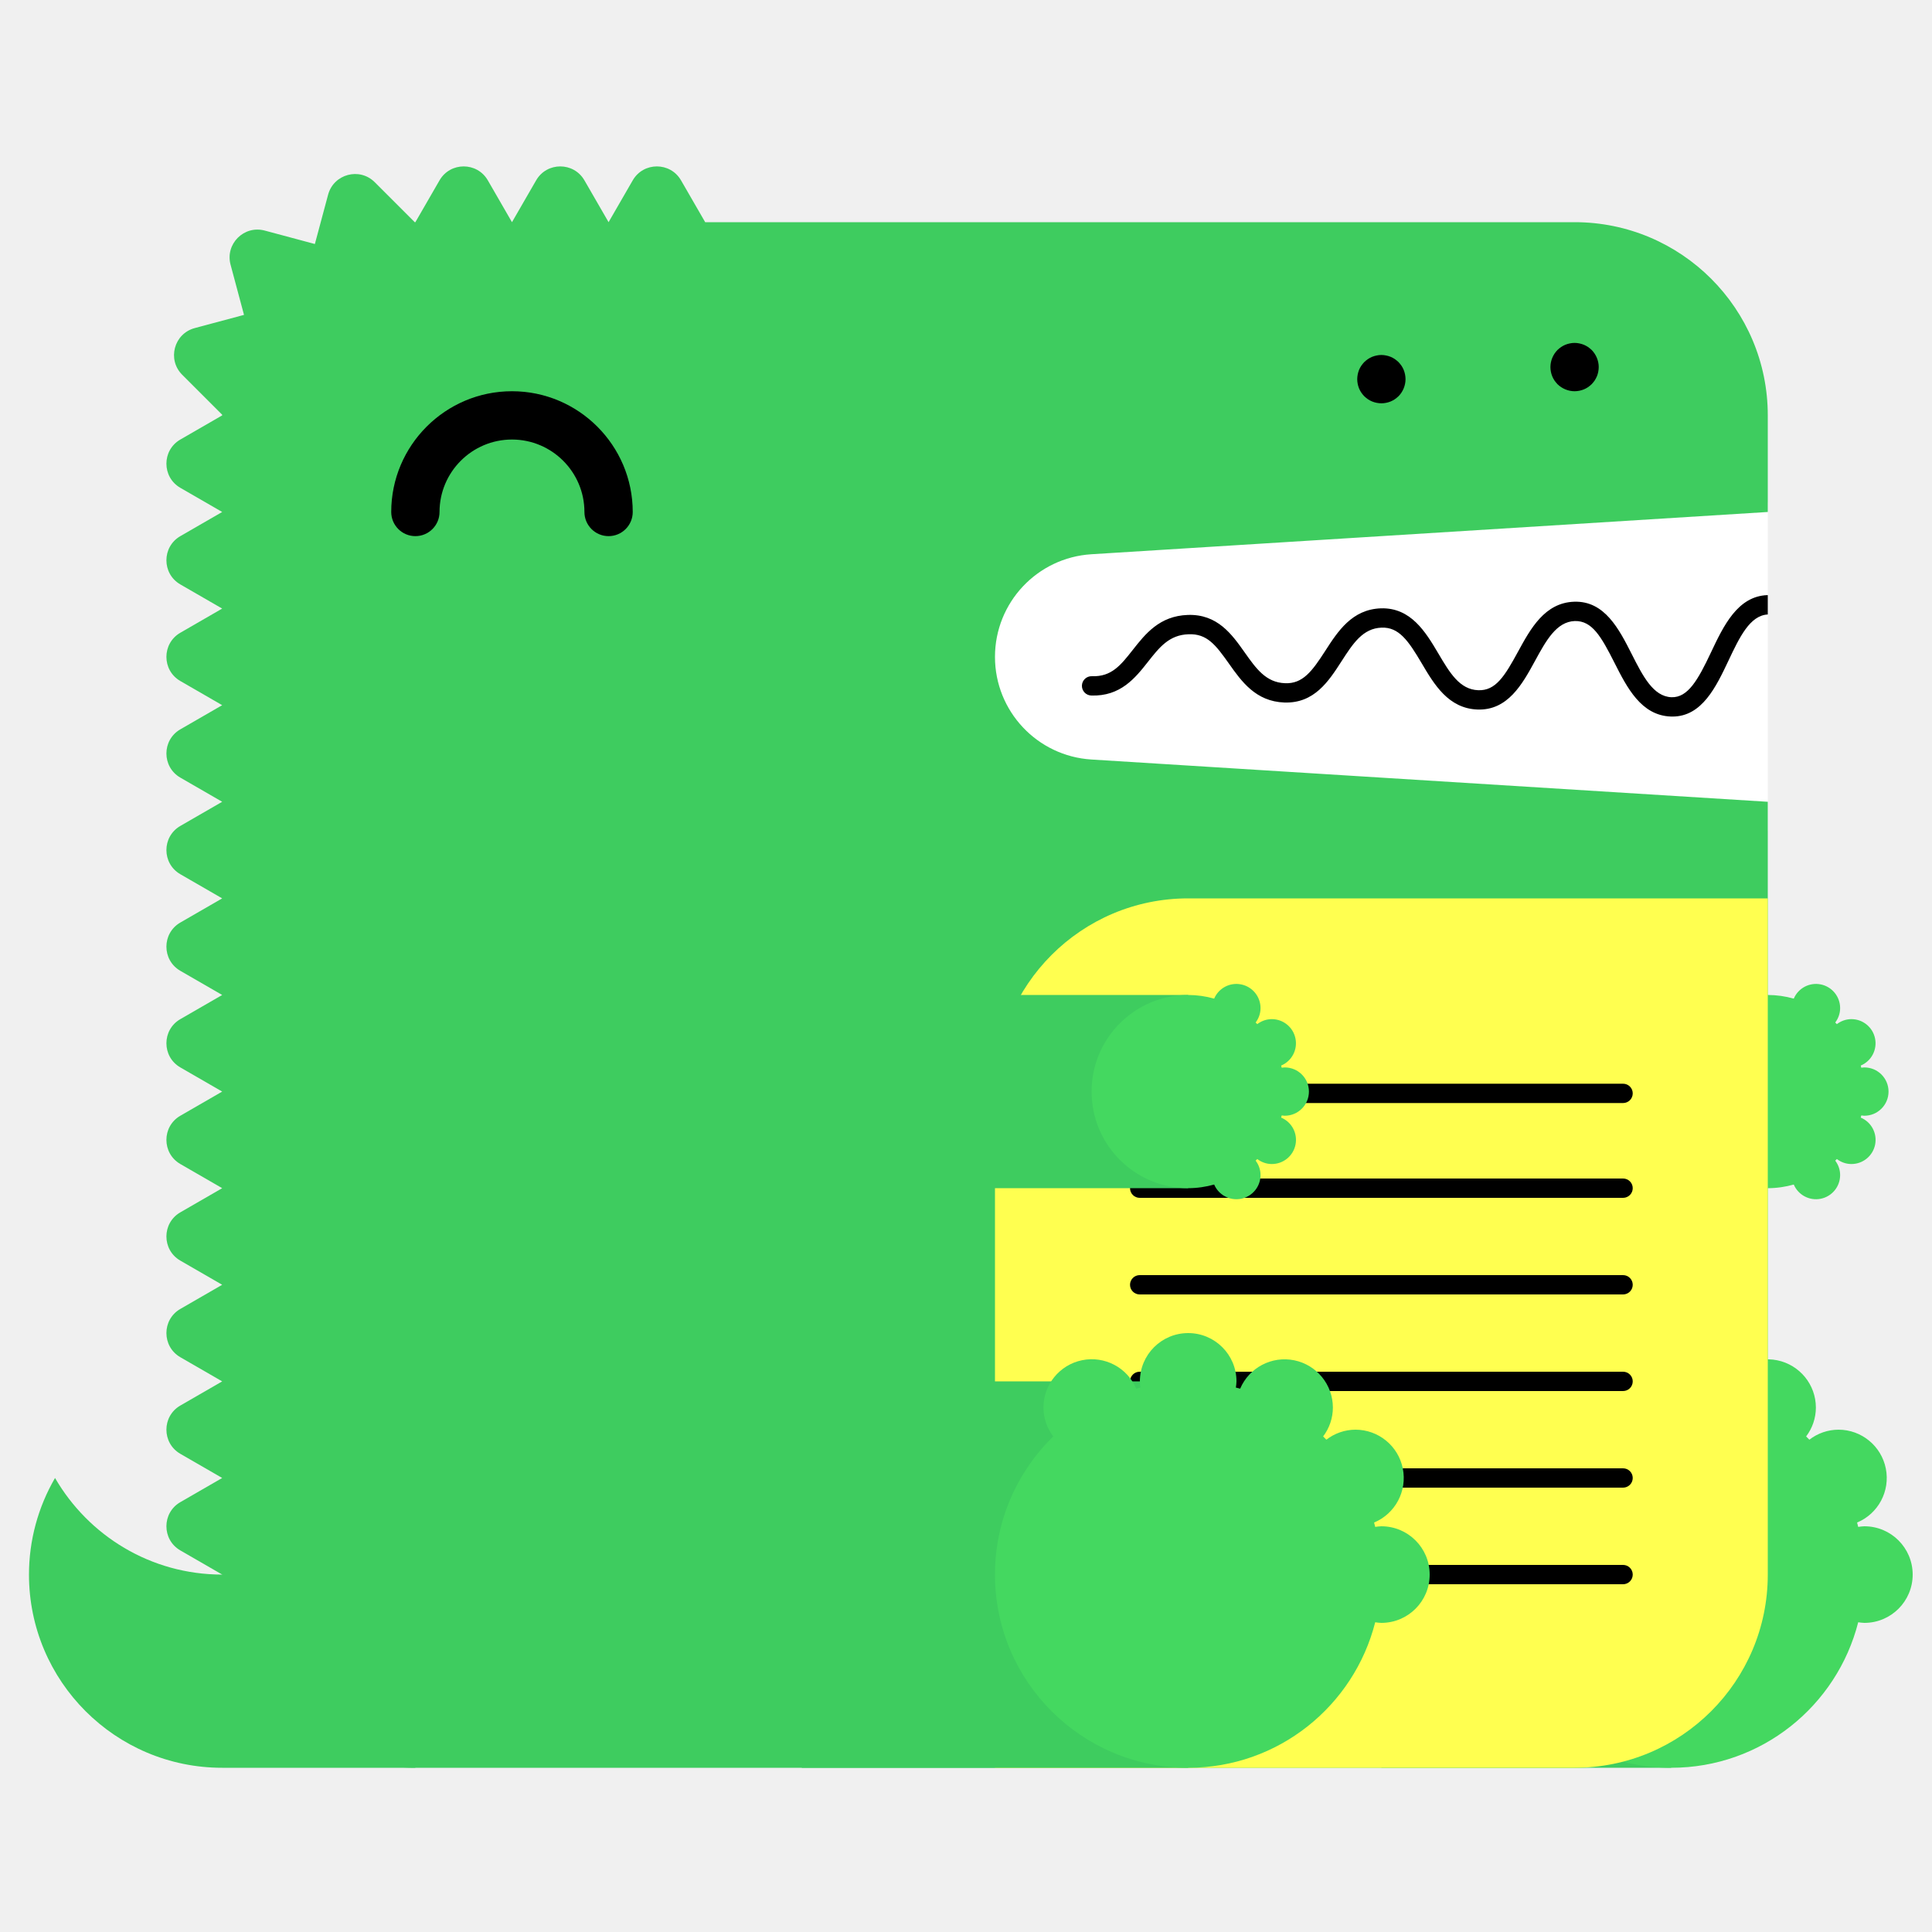
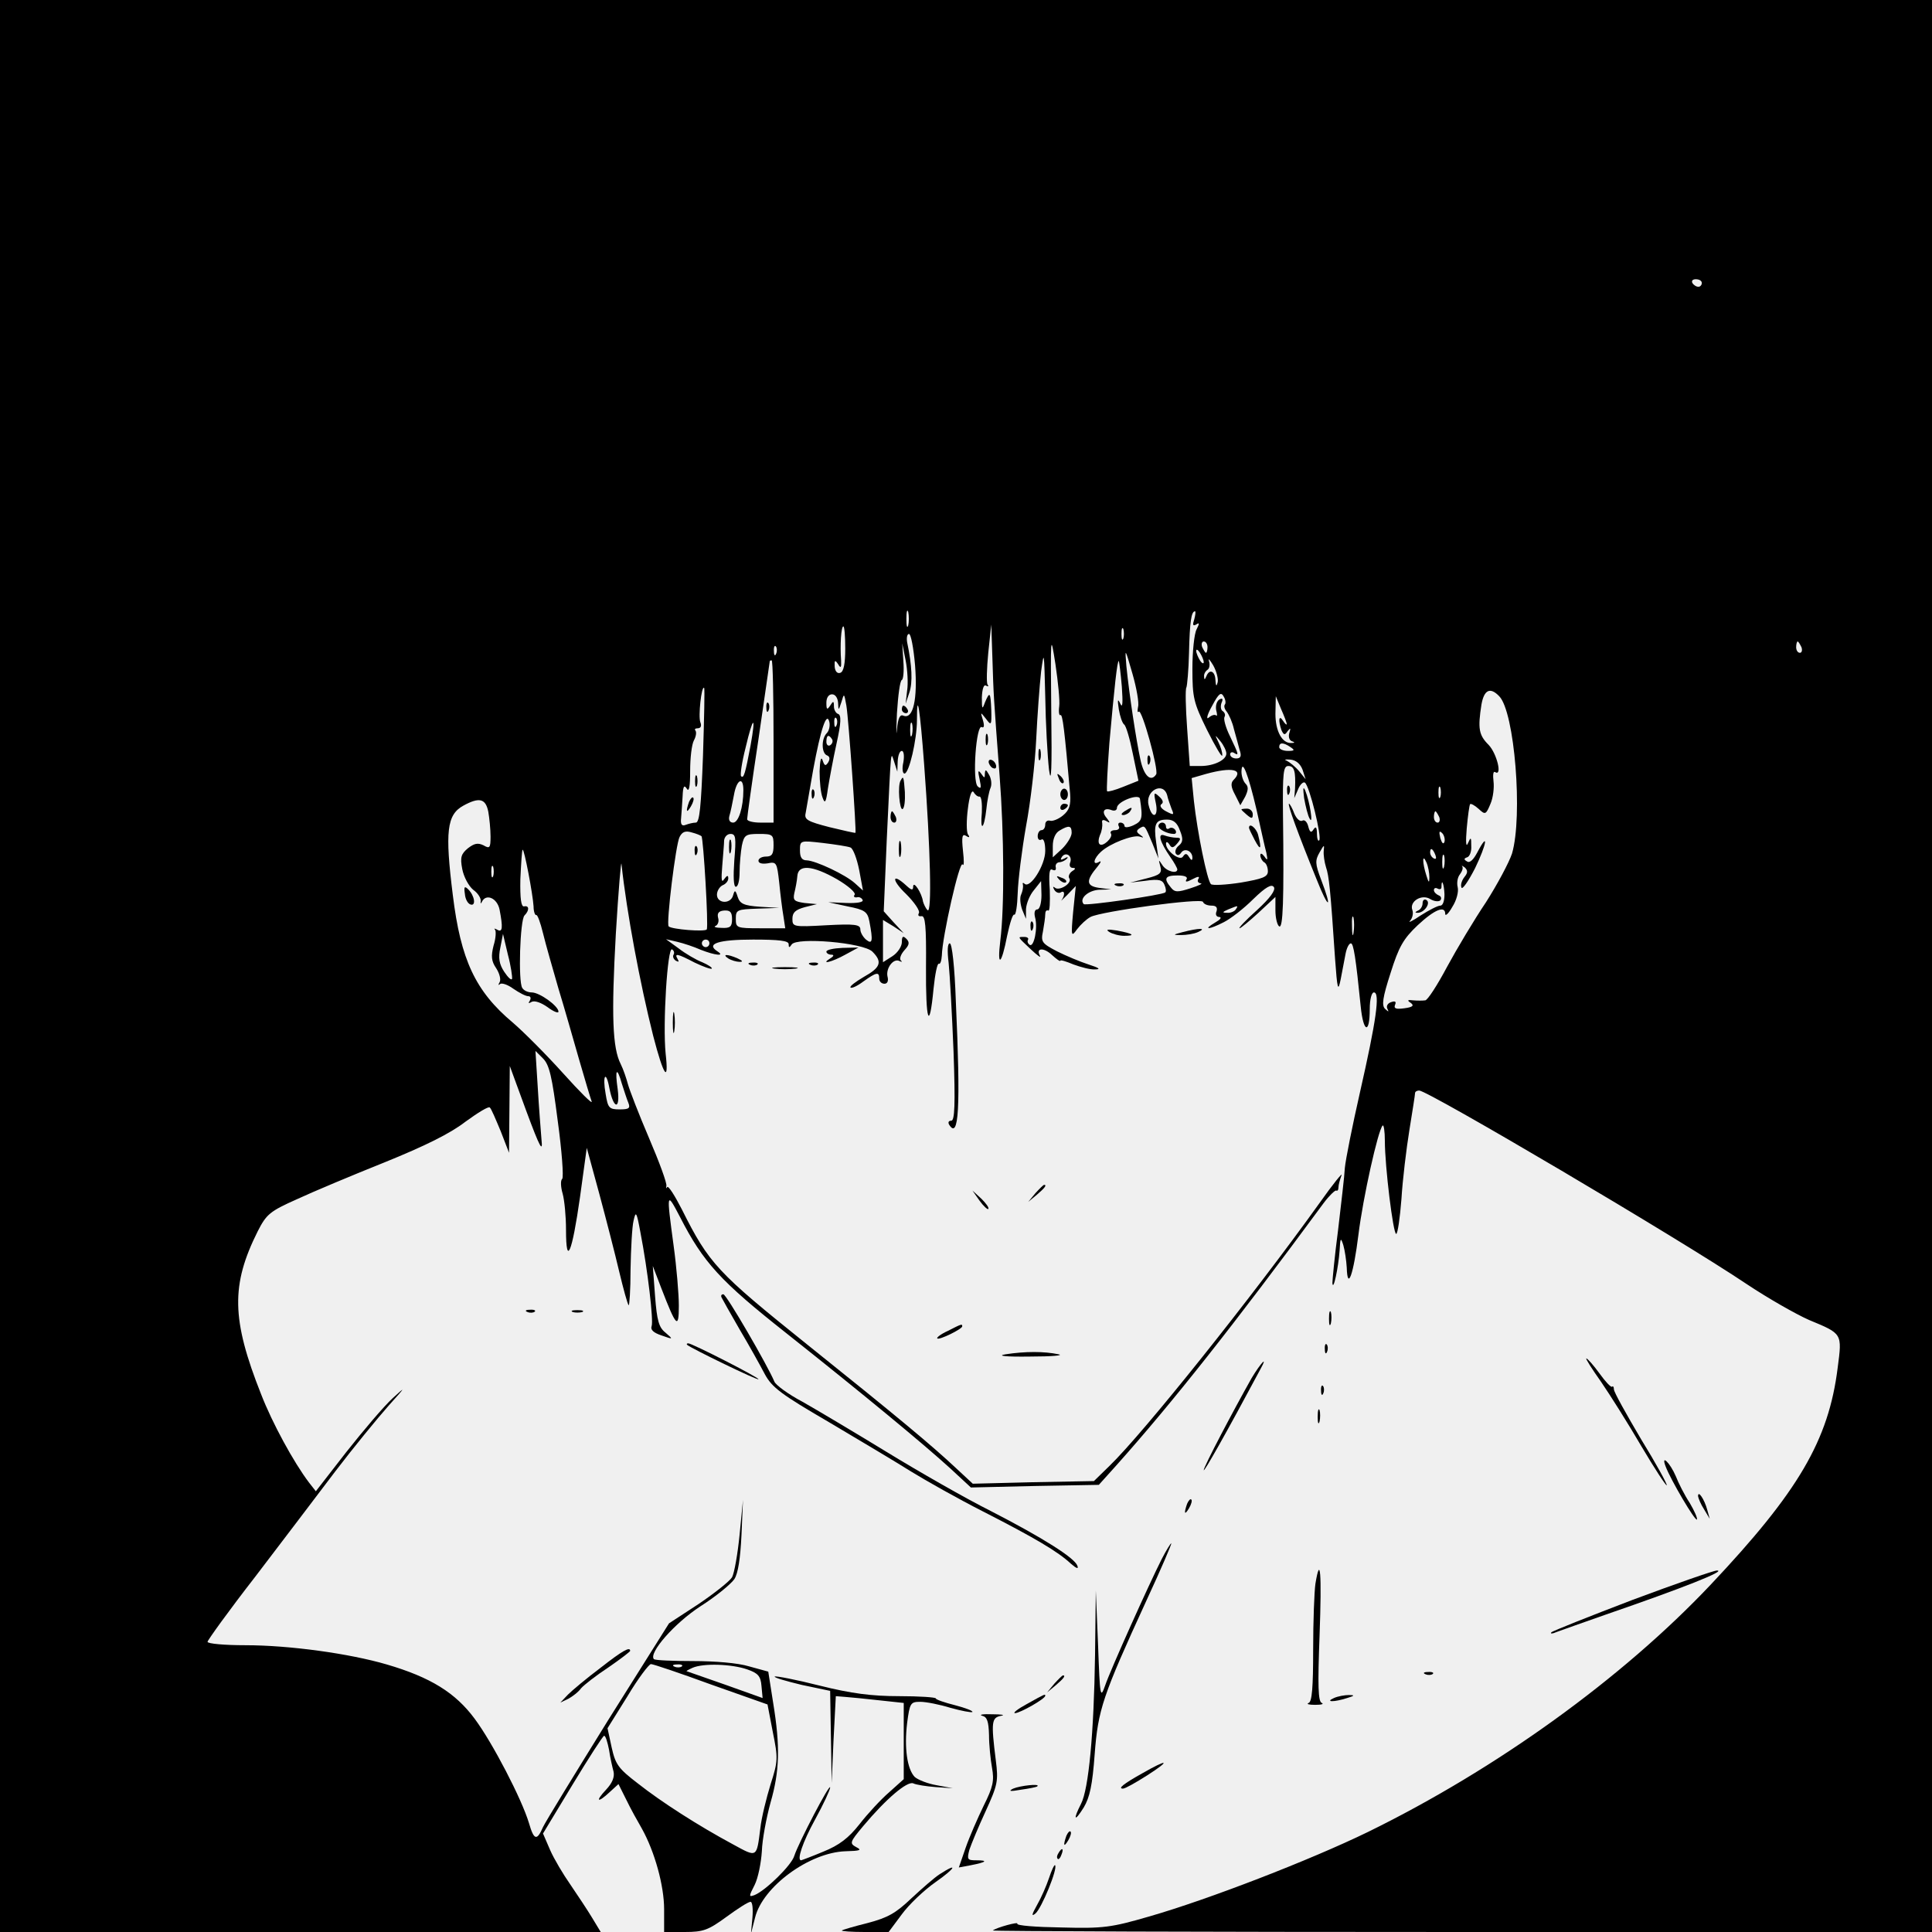
- <svg xmlns="http://www.w3.org/2000/svg" width="200" height="200" viewBox="0 0 200 200">
-   <g fill="none" fill-rule="evenodd">
-     <path fill="#FFF" d="M99 52h84v34H99z" />
-     <path d="M23 163c-7.398 0-13.843-4.027-17.303-10A19.886 19.886 0 0 0 3 163c0 11.046 8.954 20 20 20h20v-20H23z" fill="#3ECC5F" />
-     <path d="M112.98 57.376L183 53V43c0-11.046-8.954-20-20-20H73l-2.5-4.33c-1.112-1.925-3.889-1.925-5 0L63 23l-2.5-4.33c-1.111-1.925-3.889-1.925-5 0L53 23l-2.5-4.33c-1.111-1.925-3.889-1.925-5 0L43 23c-.022 0-.042.003-.065.003l-4.142-4.141c-1.57-1.571-4.252-.853-4.828 1.294l-1.369 5.104-5.192-1.392c-2.148-.575-4.111 1.389-3.535 3.536l1.39 5.193-5.102 1.367c-2.148.576-2.867 3.259-1.296 4.83l4.142 4.142c0 .021-.003.042-.003.064l-4.33 2.5c-1.925 1.111-1.925 3.889 0 5L23 53l-4.33 2.5c-1.925 1.111-1.925 3.889 0 5L23 63l-4.33 2.5c-1.925 1.111-1.925 3.889 0 5L23 73l-4.33 2.5c-1.925 1.111-1.925 3.889 0 5L23 83l-4.33 2.5c-1.925 1.111-1.925 3.889 0 5L23 93l-4.33 2.5c-1.925 1.111-1.925 3.889 0 5L23 103l-4.33 2.5c-1.925 1.111-1.925 3.889 0 5L23 113l-4.33 2.5c-1.925 1.111-1.925 3.889 0 5L23 123l-4.33 2.5c-1.925 1.111-1.925 3.889 0 5L23 133l-4.33 2.5c-1.925 1.111-1.925 3.889 0 5L23 143l-4.33 2.5c-1.925 1.111-1.925 3.889 0 5L23 153l-4.33 2.5c-1.925 1.111-1.925 3.889 0 5L23 163c0 11.046 8.954 20 20 20h120c11.046 0 20-8.954 20-20V83l-70.02-4.376A10.645 10.645 0 0 1 103 68c0-5.621 4.37-10.273 9.98-10.624" fill="#3ECC5F" />
-     <path fill="#3ECC5F" d="M143 183h30v-40h-30z" />
-     <path d="M193 158c-.219 0-.428.037-.639.064-.038-.15-.074-.301-.116-.451A5 5 0 0 0 190.32 148a4.96 4.96 0 0 0-3.016 1.036 26.531 26.531 0 0 0-.335-.336 4.955 4.955 0 0 0 1.011-2.987 5 5 0 0 0-9.599-1.959c-.148-.042-.297-.077-.445-.115.027-.211.064-.42.064-.639a5 5 0 0 0-5-5 5 5 0 0 0-5 5c0 .219.037.428.064.639-.148.038-.297.073-.445.115a4.998 4.998 0 0 0-9.599 1.959c0 1.125.384 2.151 1.011 2.987-3.717 3.632-6.031 8.693-6.031 14.3 0 11.046 8.954 20 20 20 9.339 0 17.16-6.41 19.361-15.064.211.027.42.064.639.064a5 5 0 0 0 5-5 5 5 0 0 0-5-5" fill="#44D860" />
-     <path fill="#3ECC5F" d="M153 123h30v-20h-30z" />
-     <path d="M193 115.5a2.5 2.5 0 1 0 0-5c-.109 0-.214.019-.319.032-.02-.075-.037-.15-.058-.225a2.501 2.501 0 0 0-.963-4.807c-.569 0-1.088.197-1.508.518a6.653 6.653 0 0 0-.168-.168c.314-.417.506-.931.506-1.494a2.5 2.5 0 0 0-4.8-.979A9.987 9.987 0 0 0 183 103c-5.522 0-10 4.478-10 10s4.478 10 10 10c.934 0 1.833-.138 2.69-.377a2.5 2.5 0 0 0 4.8-.979c0-.563-.192-1.077-.506-1.494.057-.055.113-.111.168-.168.42.321.939.518 1.508.518a2.5 2.5 0 0 0 .963-4.807c.021-.074.038-.15.058-.225.105.013.21.032.319.032" fill="#44D860" />
-     <path d="M63 55.5a2.5 2.5 0 0 1-2.5-2.5c0-4.136-3.364-7.5-7.5-7.5s-7.5 3.364-7.5 7.5a2.5 2.5 0 1 1-5 0c0-6.893 5.607-12.5 12.5-12.5S65.5 46.107 65.5 53a2.5 2.5 0 0 1-2.5 2.5" fill="#000" />
-     <path d="M103 183h60c11.046 0 20-8.954 20-20V93h-60c-11.046 0-20 8.954-20 20v70z" fill="#FFFF50" />
-     <path d="M168.02 124h-50.04a1 1 0 1 1 0-2h50.04a1 1 0 1 1 0 2m0 20h-50.04a1 1 0 1 1 0-2h50.04a1 1 0 1 1 0 2m0 20h-50.04a1 1 0 1 1 0-2h50.04a1 1 0 1 1 0 2m0-49.814h-50.04a1 1 0 1 1 0-2h50.04a1 1 0 1 1 0 2m0 19.814h-50.04a1 1 0 1 1 0-2h50.04a1 1 0 1 1 0 2m0 20h-50.04a1 1 0 1 1 0-2h50.04a1 1 0 1 1 0 2M183 61.611c-.012 0-.022-.006-.034-.005-3.09.105-4.552 3.196-5.842 5.923-1.346 2.85-2.387 4.703-4.093 4.647-1.889-.068-2.969-2.202-4.113-4.46-1.314-2.594-2.814-5.536-5.963-5.426-3.046.104-4.513 2.794-5.807 5.167-1.377 2.528-2.314 4.065-4.121 3.994-1.927-.07-2.951-1.805-4.136-3.813-1.321-2.236-2.848-4.75-5.936-4.664-2.994.103-4.465 2.385-5.763 4.4-1.373 2.13-2.335 3.428-4.165 3.351-1.973-.07-2.992-1.51-4.171-3.177-1.324-1.873-2.816-3.993-5.895-3.89-2.928.1-4.399 1.97-5.696 3.618-1.232 1.564-2.194 2.802-4.229 2.724a1 1 0 0 0-.072 2c3.017.101 4.545-1.8 5.872-3.487 1.177-1.496 2.193-2.787 4.193-2.855 1.926-.082 2.829 1.115 4.195 3.045 1.297 1.834 2.769 3.914 5.731 4.021 3.103.104 4.596-2.215 5.918-4.267 1.182-1.834 2.202-3.417 4.15-3.484 1.793-.067 2.769 1.35 4.145 3.681 1.297 2.197 2.766 4.686 5.787 4.796 3.125.108 4.634-2.62 5.949-5.035 1.139-2.088 2.214-4.06 4.119-4.126 1.793-.042 2.728 1.595 4.111 4.33 1.292 2.553 2.757 5.445 5.825 5.556l.169.003c3.064 0 4.518-3.075 5.805-5.794 1.139-2.41 2.217-4.68 4.067-4.773v-2z" fill="#000" />
-     <path fill="#3ECC5F" d="M83 183h40v-40H83z" />
-     <path d="M143 158c-.219 0-.428.037-.639.064-.038-.15-.074-.301-.116-.451A5 5 0 0 0 140.32 148a4.96 4.96 0 0 0-3.016 1.036 26.531 26.531 0 0 0-.335-.336 4.955 4.955 0 0 0 1.011-2.987 5 5 0 0 0-9.599-1.959c-.148-.042-.297-.077-.445-.115.027-.211.064-.42.064-.639a5 5 0 0 0-5-5 5 5 0 0 0-5 5c0 .219.037.428.064.639-.148.038-.297.073-.445.115a4.998 4.998 0 0 0-9.599 1.959c0 1.125.384 2.151 1.011 2.987-3.717 3.632-6.031 8.693-6.031 14.3 0 11.046 8.954 20 20 20 9.339 0 17.16-6.41 19.361-15.064.211.027.42.064.639.064a5 5 0 0 0 5-5 5 5 0 0 0-5-5" fill="#44D860" />
-     <path fill="#3ECC5F" d="M83 123h40v-20H83z" />
-     <path d="M133 115.5a2.5 2.5 0 1 0 0-5c-.109 0-.214.019-.319.032-.02-.075-.037-.15-.058-.225a2.501 2.501 0 0 0-.963-4.807c-.569 0-1.088.197-1.508.518a6.653 6.653 0 0 0-.168-.168c.314-.417.506-.931.506-1.494a2.5 2.5 0 0 0-4.8-.979A9.987 9.987 0 0 0 123 103c-5.522 0-10 4.478-10 10s4.478 10 10 10c.934 0 1.833-.138 2.69-.377a2.5 2.5 0 0 0 4.8-.979c0-.563-.192-1.077-.506-1.494.057-.055.113-.111.168-.168.42.321.939.518 1.508.518a2.5 2.5 0 0 0 .963-4.807c.021-.074.038-.15.058-.225.105.013.21.032.319.032" fill="#44D860" />
-     <path d="M143 41.75c-.16 0-.33-.02-.49-.05a2.52 2.52 0 0 1-.47-.14c-.15-.06-.29-.14-.431-.23-.13-.09-.259-.2-.38-.31-.109-.12-.219-.24-.309-.38s-.17-.28-.231-.43a2.619 2.619 0 0 1-.189-.96c0-.16.02-.33.05-.49.03-.16.08-.31.139-.47.061-.15.141-.29.231-.43.09-.13.2-.26.309-.38.121-.11.25-.22.38-.31.141-.09.281-.17.431-.23.149-.06.31-.11.47-.14.32-.07.65-.07.98 0 .159.03.32.08.47.14.149.06.29.14.43.23.13.09.259.2.38.31.11.12.22.25.31.38.09.14.17.28.23.43.06.16.11.31.14.47.029.16.05.33.05.49 0 .66-.271 1.31-.73 1.77-.121.11-.25.22-.38.31-.14.09-.281.17-.43.23a2.565 2.565 0 0 1-.96.19m20-1.25c-.66 0-1.3-.27-1.771-.73a3.802 3.802 0 0 1-.309-.38c-.09-.14-.17-.28-.231-.43a2.619 2.619 0 0 1-.189-.96c0-.66.27-1.3.729-1.77.121-.11.25-.22.38-.31.141-.09.281-.17.431-.23.149-.06.31-.11.47-.14.32-.07.66-.07.98 0 .159.03.32.08.47.14.149.06.29.14.43.23.13.09.259.2.38.31.459.47.73 1.11.73 1.77 0 .16-.021.33-.05.49-.03.16-.08.32-.14.47-.07.15-.14.29-.23.43-.09.13-.2.26-.31.38-.121.11-.25.22-.38.31-.14.09-.281.17-.43.23a2.565 2.565 0 0 1-.96.19" fill="#000" />
+ <svg xmlns="http://www.w3.org/2000/svg" version="1.0" width="512pt" height="512pt" viewBox="0 0 512 512" preserveAspectRatio="xMidYMid meet">
+   <g transform="translate(0,512) scale(0.1,-0.1)" fill="#000000" stroke="none">
+     <path d="M0 2560 l0 -2560 796 0 796 0 -23 38 c-12 20 -38 59 -57 87 -19 27 -44 69 -54 92 l-19 44 78 129 c43 71 81 130 84 130 4 0 9 -17 13 -37 3 -21 9 -47 12 -58 3 -14 -3 -30 -20 -48 -30 -32 -22 -36 10 -6 l23 21 21 -42 c11 -23 30 -57 41 -76 34 -61 59 -151 59 -214 l0 -60 55 0 c49 0 62 5 110 40 30 22 58 40 64 40 5 0 7 -19 5 -42 l-4 -43 11 43 c20 82 144 173 240 176 39 1 44 3 28 11 -18 10 -17 13 18 55 62 74 117 120 133 114 8 -4 35 -8 60 -10 l45 -3 -43 8 c-23 4 -49 14 -58 22 -20 21 -28 77 -20 143 7 53 9 56 35 56 15 0 51 -7 80 -16 29 -8 55 -13 58 -11 2 3 -19 11 -46 18 -28 7 -51 15 -51 18 0 3 -44 6 -97 6 -73 0 -127 7 -211 28 -63 16 -116 26 -119 24 -2 -3 30 -12 71 -22 l76 -16 2 -122 2 -122 5 115 6 115 25 -2 c14 -1 54 -5 90 -9 l65 -7 0 -101 0 -101 -39 -35 c-22 -19 -57 -57 -78 -84 -29 -37 -54 -56 -96 -73 -31 -13 -58 -23 -59 -23 -12 0 4 48 37 108 22 40 40 79 40 85 0 14 -84 -147 -95 -181 -7 -25 -76 -92 -105 -104 -16 -6 -16 -4 0 27 9 18 17 58 19 89 1 31 12 89 23 129 24 83 26 148 7 264 l-13 83 -51 14 c-29 9 -91 14 -148 14 -54 0 -100 2 -104 5 -15 16 54 95 123 140 41 26 81 59 90 72 10 15 16 55 19 117 l4 93 -9 -92 c-5 -51 -14 -102 -20 -113 -6 -10 -46 -42 -89 -71 l-78 -51 -161 -256 c-88 -142 -166 -269 -173 -284 -16 -37 -24 -35 -37 10 -19 64 -97 214 -144 277 -51 69 -117 110 -233 144 -99 29 -258 51 -375 51 -55 0 -100 4 -100 9 0 4 56 82 126 172 69 90 164 216 212 279 48 63 112 141 142 175 45 50 47 53 11 20 -24 -22 -79 -87 -124 -144 l-80 -103 -18 23 c-41 54 -98 159 -127 234 -79 199 -80 290 -9 432 23 45 32 53 104 85 43 20 148 64 233 98 106 43 173 76 213 107 33 24 62 42 65 38 4 -3 16 -32 29 -63 l22 -57 1 115 1 115 44 -120 c36 -97 44 -111 40 -75 -2 25 -7 88 -10 140 l-6 95 20 -20 c17 -17 24 -48 39 -165 11 -80 16 -149 12 -154 -5 -4 -4 -22 1 -39 5 -18 9 -61 9 -96 0 -100 16 -62 37 86 l18 131 33 -121 c18 -67 42 -160 53 -207 11 -46 22 -86 25 -89 2 -2 5 40 5 95 1 54 4 113 8 129 6 27 8 24 18 -30 20 -103 35 -235 30 -249 -4 -10 5 -18 26 -25 31 -11 32 -11 11 7 -18 14 -23 32 -28 97 l-6 80 23 -60 c39 -101 46 -109 46 -45 0 30 -6 102 -14 160 -19 141 -19 144 17 75 62 -121 107 -170 283 -309 203 -161 364 -294 434 -358 l54 -50 170 4 169 3 45 50 c151 169 313 374 551 697 15 20 30 34 33 33 3 -2 6 1 6 8 0 7 4 21 8 32 5 11 -22 -22 -58 -73 -180 -251 -466 -609 -557 -697 l-41 -40 -161 -3 -160 -4 -42 39 c-66 62 -156 137 -397 330 -238 191 -260 214 -332 358 -19 37 -36 64 -39 59 -3 -5 -3 -3 -2 3 2 7 -19 64 -46 127 -27 63 -52 128 -56 143 -4 15 -12 39 -19 53 -22 43 -25 129 -13 345 7 116 14 199 15 185 14 -129 49 -316 84 -455 28 -108 42 -127 33 -47 -8 79 5 284 17 276 5 -3 7 -9 4 -14 -3 -5 0 -12 6 -16 8 -4 9 -3 5 4 -10 17 -1 15 45 -9 23 -11 43 -18 45 -16 3 2 -9 10 -25 17 -16 6 -45 23 -63 37 l-33 24 30 -7 c17 -4 44 -13 62 -21 38 -15 66 -18 44 -4 -31 20 3 31 95 31 68 0 94 -3 94 -12 0 -10 2 -10 8 -1 13 20 190 5 214 -19 27 -27 22 -42 -23 -67 -22 -13 -38 -25 -35 -28 3 -3 18 4 34 16 35 25 42 26 42 8 0 -8 6 -14 14 -14 8 0 11 8 8 19 -5 22 16 50 32 41 6 -3 8 -2 3 2 -4 5 1 17 10 27 13 14 14 21 5 30 -9 9 -12 7 -12 -9 0 -11 -11 -28 -25 -37 l-25 -16 0 56 0 56 28 -17 27 -18 -27 29 -26 29 8 190 c12 251 10 235 20 205 l8 -25 1 28 c1 15 5 27 11 27 5 0 7 -13 4 -30 -4 -17 -2 -30 3 -30 12 0 33 89 33 142 0 81 8 30 19 -117 17 -226 21 -399 9 -387 -5 5 -10 16 -12 23 -3 22 -25 56 -26 40 0 -11 -4 -11 -18 2 -39 36 -40 15 -1 -22 22 -22 38 -45 34 -51 -3 -6 -1 -9 7 -8 10 2 13 -25 12 -134 -1 -146 9 -174 20 -58 4 39 10 68 14 66 4 -2 7 8 8 22 1 49 47 253 55 241 4 -6 4 10 1 36 -4 38 -2 46 8 40 9 -6 11 -4 5 4 -4 7 -4 38 0 68 4 33 10 51 15 44 4 -7 11 -13 16 -12 5 0 7 -19 6 -42 -5 -53 6 -45 12 9 2 21 7 47 11 56 4 9 2 25 -4 35 -8 14 -10 15 -11 3 0 -13 -1 -13 -10 0 -8 11 -9 7 -4 -15 5 -23 4 -27 -5 -19 -15 14 -4 167 11 157 6 -3 7 4 3 18 -7 23 -7 23 8 4 14 -19 15 -17 14 23 -2 48 -4 51 -17 20 -7 -20 -8 -17 -8 14 1 22 5 35 11 31 6 -3 8 -2 4 3 -3 5 -2 43 2 84 l8 75 3 -90 c3 -97 3 -99 19 -310 12 -156 13 -350 2 -437 -9 -74 3 -66 18 12 7 33 15 59 19 56 4 -2 8 24 9 57 1 34 11 114 22 177 12 63 24 167 27 230 3 63 9 144 13 180 8 59 8 53 11 -65 1 -71 6 -159 10 -195 6 -44 8 5 6 150 -2 210 -2 213 11 130 7 -47 12 -97 10 -112 -2 -15 0 -25 3 -23 6 4 11 -38 26 -209 2 -30 -2 -43 -19 -57 -12 -10 -28 -16 -34 -14 -7 2 -13 -2 -13 -10 0 -8 -4 -15 -10 -15 -5 0 -10 -7 -10 -16 0 -8 4 -12 10 -9 6 4 10 -9 10 -30 0 -38 -40 -101 -55 -87 -4 4 -6 2 -4 -3 1 -6 -1 -17 -5 -26 -4 -8 -2 -26 3 -40 l10 -24 0 26 c1 15 10 37 21 50 l19 24 1 -37 c0 -22 -5 -38 -11 -38 -7 0 -9 -9 -6 -21 8 -28 -3 -80 -14 -73 -5 3 -7 9 -5 13 3 4 -1 8 -9 8 -19 0 -20 2 17 -33 17 -16 28 -24 24 -17 -12 21 10 23 32 2 12 -11 22 -18 22 -15 0 3 16 -2 35 -10 19 -7 45 -14 57 -13 16 0 11 4 -17 13 -22 7 -60 23 -84 35 -40 21 -43 25 -37 53 3 17 6 37 6 45 0 8 3 12 8 10 4 -3 5 22 4 55 -3 43 -1 58 7 53 7 -3 10 -1 9 6 -2 7 2 13 9 14 6 0 15 4 20 9 5 5 2 6 -6 1 -10 -5 -12 -4 -7 4 10 15 29 3 22 -15 -3 -8 0 -14 7 -14 8 0 8 -3 -2 -9 -7 -5 -11 -14 -7 -19 8 -13 -28 -35 -39 -24 -5 4 -5 1 -1 -6 4 -7 12 -10 17 -7 11 7 12 -7 2 -21 -5 -5 2 1 15 14 l23 24 -7 -68 c-6 -66 -5 -68 10 -47 10 13 25 27 36 33 29 15 294 51 298 40 2 -6 12 -10 23 -10 12 0 16 -5 13 -15 -4 -9 0 -15 7 -15 8 -1 3 -7 -11 -15 -34 -20 -16 -19 23 1 18 9 53 36 78 61 34 33 49 41 55 32 5 -8 -10 -29 -45 -61 -29 -26 -50 -48 -46 -48 3 0 26 19 50 41 l45 42 0 -36 c0 -20 5 -39 10 -42 10 -6 13 65 10 298 -1 109 1 127 14 127 16 0 20 -14 18 -60 l-2 -25 10 23 c5 13 14 21 18 18 12 -7 46 -146 38 -153 -3 -4 -6 5 -6 18 0 17 -3 20 -9 11 -6 -10 -10 -8 -14 8 -3 12 -10 19 -16 15 -6 -3 -15 5 -21 19 -5 14 -12 26 -14 26 -5 0 23 -77 73 -200 32 -81 43 -82 12 -1 -16 42 -16 51 -4 72 12 21 13 22 11 4 -1 -11 2 -30 6 -43 8 -23 12 -61 24 -242 6 -83 8 -90 15 -55 4 22 10 52 13 68 3 15 9 27 14 27 7 0 13 -38 26 -167 7 -70 24 -75 24 -7 0 26 5 44 11 44 17 0 6 -76 -37 -265 -20 -88 -38 -178 -40 -200 -1 -22 -10 -96 -18 -165 -9 -69 -15 -132 -15 -140 2 -25 16 42 19 85 2 35 3 37 10 15 4 -14 8 -41 9 -59 2 -64 18 -18 31 87 12 98 52 277 64 289 3 4 6 -15 6 -40 0 -68 22 -247 30 -247 4 0 10 42 14 93 3 50 13 133 21 182 8 50 15 93 15 98 0 4 5 7 11 7 23 0 688 -392 868 -513 57 -38 131 -80 165 -95 89 -37 88 -35 76 -127 -24 -192 -104 -328 -336 -574 -235 -249 -568 -489 -909 -656 -152 -74 -423 -179 -580 -224 -100 -29 -121 -32 -232 -29 -67 1 -120 5 -117 10 4 6 -55 -10 -65 -18 -2 -2 557 -4 1242 -4 l1247 0 0 2560 0 2560 -2560 0 -2560 0 0 -2560z m4510 1810 c0 -5 -4 -10 -9 -10 -6 0 -13 5 -16 10 -3 6 1 10 9 10 9 0 16 -4 16 -10z m-2103 -907 c-3 -10 -5 -2 -5 17 0 19 2 27 5 18 2 -10 2 -26 0 -35z m758 16 c-5 -15 -4 -19 5 -14 9 6 9 3 1 -13 -6 -11 -11 -58 -11 -104 0 -77 3 -90 39 -163 22 -44 40 -74 40 -67 1 7 -4 23 -10 35 -10 21 -10 21 5 3 9 -11 16 -26 16 -33 0 -17 -33 -33 -68 -33 l-29 0 -7 100 c-4 55 -5 104 -2 108 2 4 6 46 7 92 2 83 6 110 16 110 2 0 1 -10 -2 -21z m-925 -78 c0 -39 -4 -61 -13 -64 -8 -3 -14 4 -15 16 -1 18 1 19 9 7 7 -12 9 -10 8 10 -3 39 0 90 6 90 3 0 5 -27 5 -59z m737 27 c-3 -7 -5 -2 -5 12 0 14 2 19 5 13 2 -7 2 -19 0 -25z m-552 -71 c7 -90 -5 -143 -30 -134 -10 5 -15 -5 -18 -36 -2 -23 -2 -4 0 43 3 47 8 86 13 88 4 2 6 24 4 50 l-3 47 9 -45 c5 -25 7 -61 4 -80 l-4 -35 10 30 c9 27 7 71 -6 133 -2 12 0 22 5 22 5 0 12 -37 16 -83z m775 48 c0 -8 -2 -15 -4 -15 -2 0 -6 7 -10 15 -3 8 -1 15 4 15 6 0 10 -7 10 -15z m1574 0 c3 -8 1 -15 -4 -15 -6 0 -10 7 -10 15 0 8 2 15 4 15 2 0 6 -7 10 -15z m-2717 -17 c-3 -8 -6 -5 -6 6 -1 11 2 17 5 13 3 -3 4 -12 1 -19z m959 -141 c-2 -11 -2 -16 2 -13 8 8 53 -154 46 -166 -14 -22 -33 -4 -42 40 -11 51 -29 168 -37 247 -4 49 -4 49 16 -20 11 -38 18 -78 15 -88z m174 118 c0 -5 -5 -3 -10 5 -5 8 -10 20 -10 25 0 6 5 3 10 -5 5 -8 10 -19 10 -25z m37 -53 c-3 -12 -5 -11 -6 6 -1 24 -16 30 -24 10 -4 -10 -6 -10 -6 -1 -1 6 3 14 9 18 5 3 7 13 4 23 -3 9 2 4 11 -11 9 -16 14 -36 12 -45z m-1177 -157 l0 -215 -35 0 c-19 0 -35 4 -35 9 0 5 13 100 30 212 16 112 30 205 30 207 0 1 2 2 5 2 3 0 5 -97 5 -215z m923 145 c3 -43 2 -58 -4 -45 -7 15 -8 11 -4 -15 3 -18 9 -36 14 -40 5 -3 15 -37 23 -77 l15 -72 -40 -16 c-22 -9 -41 -14 -43 -12 -2 2 1 60 6 128 13 146 21 221 25 217 1 -2 5 -32 8 -68z m-1110 -183 c-5 -133 -9 -177 -19 -177 -7 0 -19 -3 -27 -6 -10 -4 -14 1 -12 18 1 13 3 39 4 58 1 26 4 31 11 20 6 -10 9 5 9 47 0 34 4 70 10 81 6 11 7 22 4 26 -3 3 -1 6 6 6 8 0 11 6 7 16 -6 15 3 98 10 91 2 -1 0 -82 -3 -180z m1383 136 c-3 -4 -1 -12 5 -19 6 -8 15 -28 19 -46 5 -18 12 -43 15 -55 6 -17 3 -23 -9 -23 -9 0 -16 5 -16 11 0 5 5 7 10 4 14 -9 13 -5 -10 43 -12 24 -18 47 -15 52 3 5 1 11 -4 15 -6 3 -7 13 -4 22 5 11 3 14 -6 9 -7 -5 -10 -17 -8 -28 3 -11 3 -17 0 -14 -4 3 -12 1 -20 -6 -7 -6 -4 8 9 31 18 34 24 38 31 25 5 -8 6 -18 3 -21z m727 22 c41 -41 63 -318 34 -417 -8 -24 -39 -82 -69 -129 -31 -46 -77 -123 -103 -171 -26 -49 -52 -89 -58 -89 -7 -1 -21 -1 -32 0 -15 2 -17 0 -6 -7 9 -7 5 -11 -17 -14 -22 -3 -29 -1 -25 9 4 9 0 11 -11 7 -9 -3 -13 -11 -9 -18 4 -8 3 -8 -6 0 -10 9 -7 30 14 95 22 70 34 91 72 127 45 42 73 53 73 30 0 -7 9 1 19 19 11 17 17 40 14 52 -3 12 0 27 6 34 6 8 9 17 6 21 -3 3 0 2 7 -3 8 -8 8 -14 -1 -25 -7 -9 -11 -21 -8 -28 2 -7 18 16 36 51 31 64 37 101 6 42 -10 -19 -20 -29 -27 -24 -9 5 -9 8 0 11 7 2 12 16 11 30 0 24 -1 25 -9 7 -5 -12 -6 4 -3 40 3 33 7 62 9 64 2 2 12 -3 23 -13 17 -16 19 -15 31 14 7 16 10 43 8 59 -2 17 -1 28 4 25 20 -13 5 49 -17 72 -26 26 -29 43 -19 107 7 39 23 47 47 22z m-1752 -17 c1 -22 1 -22 9 2 7 24 7 23 13 -10 6 -36 27 -334 24 -337 -1 -1 -32 6 -69 15 -58 15 -67 20 -63 37 2 11 11 63 20 115 20 108 36 157 43 126 2 -10 -1 -23 -7 -29 -15 -15 -14 -54 1 -59 7 -3 8 -9 3 -18 -7 -11 -10 -10 -15 5 -4 12 -7 0 -8 -29 0 -27 3 -58 8 -70 6 -17 9 -13 14 24 4 25 14 79 23 120 12 54 13 75 4 78 -6 2 -11 11 -11 20 0 15 -2 15 -10 2 -8 -12 -10 -11 -10 8 0 13 6 22 15 22 9 0 15 -10 16 -22z m1189 -57 c0 -3 -5 1 -10 9 -11 17 -13 1 -4 -25 6 -13 9 -14 16 -3 8 10 9 9 5 -4 -3 -9 -1 -19 6 -22 9 -3 9 -5 0 -5 -25 -2 -43 31 -43 77 l1 47 14 -34 c8 -18 15 -36 15 -40z m-1193 -3 c-3 -8 -6 -5 -6 6 -1 11 2 17 5 13 3 -3 4 -12 1 -19z m-228 -54 c-14 -74 -18 -88 -25 -81 -3 3 2 37 12 76 20 85 28 88 13 5z m428 29 c-3 -10 -5 -4 -5 12 0 17 2 24 5 18 2 -7 2 -21 0 -30z m-212 -12 c3 -5 1 -12 -5 -16 -5 -3 -10 1 -10 9 0 18 6 21 15 7z m1215 -21 c12 -8 11 -10 -7 -10 -13 0 -23 5 -23 10 0 13 11 13 30 0z m32 -60 l8 -25 -17 21 c-10 12 -25 24 -33 28 -8 3 -4 4 9 3 15 -1 27 -11 33 -27z m-122 -106 c11 -49 22 -100 26 -114 4 -20 3 -22 -5 -10 -7 9 -11 10 -11 3 0 -6 5 -15 10 -18 6 -3 10 -14 10 -24 0 -15 -14 -20 -72 -30 -39 -6 -75 -8 -79 -4 -10 10 -36 138 -45 220 l-6 61 38 11 c69 19 101 12 73 -16 -8 -8 -7 -19 4 -39 l14 -28 13 23 c8 17 9 26 1 34 -6 6 -11 20 -11 32 1 37 18 -7 40 -101z m-1360 52 c0 -46 -13 -86 -27 -86 -9 0 -13 7 -10 18 3 9 8 34 12 55 7 41 25 51 25 13z m1847 -18 c-3 -7 -5 -2 -5 12 0 14 2 19 5 13 2 -7 2 -19 0 -25z m-724 5 c2 -10 8 -26 12 -37 7 -16 6 -17 -15 -6 -13 7 -18 15 -12 19 6 4 4 11 -6 20 -14 13 -15 11 -9 -17 8 -38 -10 -44 -19 -6 -10 38 38 64 49 27z m-72 -10 c8 -52 6 -59 -17 -70 -13 -6 -24 -7 -24 -2 0 5 -5 9 -11 9 -5 0 -7 -4 -4 -10 3 -5 -1 -10 -10 -10 -9 0 -14 -4 -11 -9 7 -10 -22 -37 -30 -28 -4 3 -3 14 1 24 5 10 7 24 6 32 -2 8 2 10 11 5 10 -6 11 -5 1 8 -15 17 -7 29 13 21 8 -3 14 0 14 6 0 17 59 39 61 24z m-1727 -34 c3 -17 6 -47 6 -66 0 -30 -2 -33 -19 -23 -15 7 -24 5 -41 -8 -18 -15 -21 -24 -15 -55 4 -21 17 -45 29 -55 13 -9 21 -23 20 -30 -1 -7 0 -8 3 -2 11 23 41 10 47 -21 9 -47 8 -61 -6 -53 -7 4 -10 4 -6 0 3 -4 2 -23 -4 -42 -7 -28 -6 -41 7 -60 9 -14 13 -30 9 -37 -4 -7 -4 -9 1 -5 4 4 20 -1 35 -12 16 -11 33 -20 40 -20 6 0 8 -5 4 -12 -5 -7 -3 -8 5 -3 8 4 25 -2 42 -14 16 -12 29 -17 29 -12 0 15 -50 51 -71 51 -10 0 -21 5 -25 12 -11 17 -6 180 6 192 13 13 13 27 -1 24 -8 -2 -11 21 -10 72 2 41 4 76 6 78 4 4 27 -117 29 -150 0 -14 4 -24 7 -23 3 2 11 -19 18 -48 7 -29 26 -95 41 -147 16 -52 40 -137 55 -189 15 -52 30 -102 33 -110 3 -9 -31 25 -76 75 -45 50 -105 110 -133 134 -99 83 -138 166 -159 338 -21 168 -16 213 28 237 42 23 59 19 66 -16z m2520 -14 c3 -8 1 -15 -4 -15 -6 0 -10 7 -10 15 0 8 2 15 4 15 2 0 6 -7 10 -15z m-687 -36 c9 -22 8 -31 -3 -40 -8 -6 -11 -16 -8 -21 4 -6 9 -5 14 2 9 14 30 5 30 -13 0 -8 -3 -8 -9 2 -6 10 -10 10 -16 1 -8 -13 -45 15 -45 34 0 6 4 6 9 -2 6 -10 10 -10 21 3 10 12 10 15 -3 15 -8 0 -23 3 -31 6 -19 7 -13 -16 16 -58 10 -14 18 -29 18 -32 0 -13 -30 -5 -40 12 -10 15 -10 15 -5 -4 5 -18 -1 -23 -37 -32 l-43 -11 42 5 c34 5 44 2 49 -11 4 -9 5 -18 2 -20 -7 -7 -210 -36 -216 -31 -13 14 11 36 40 38 l33 1 -32 4 c-35 5 -36 19 -4 57 9 11 10 16 4 12 -19 -11 -15 9 5 27 24 22 84 45 102 40 12 -4 12 -3 1 5 -10 7 -10 11 -1 17 14 8 13 10 34 -40 l16 -40 -6 42 c-7 50 -2 61 29 61 17 0 27 -9 34 -29z m-287 -6 c0 -10 -12 -29 -25 -42 l-25 -23 0 30 c0 19 7 35 18 41 25 15 32 13 32 -6z m-981 -9 c5 -5 19 -238 14 -247 -4 -7 -93 0 -101 8 -7 7 19 219 29 237 7 14 16 17 32 12 12 -3 24 -8 26 -10z m1969 -15 c-3 -8 -7 -3 -11 10 -4 17 -3 21 5 13 5 -5 8 -16 6 -23z m-1882 -49 c-3 -43 -2 -70 4 -70 6 0 10 17 10 39 0 21 3 53 6 70 6 28 10 31 45 31 37 0 39 -2 39 -30 0 -23 -4 -30 -20 -30 -11 0 -20 -5 -20 -11 0 -7 10 -9 24 -7 24 5 25 2 31 -51 3 -31 8 -71 11 -88 l5 -33 -66 0 c-63 0 -65 1 -65 25 0 24 3 25 58 27 l57 2 -51 3 c-43 3 -53 8 -59 26 -6 19 -8 19 -12 5 -6 -25 -43 -23 -43 1 0 10 7 21 15 25 8 3 15 11 15 18 0 9 -3 9 -11 -2 -7 -11 -8 -1 -5 35 2 28 5 58 5 68 1 9 8 17 17 17 14 0 15 -10 10 -70z m308 34 c7 -3 17 -30 23 -60 l10 -54 -21 19 c-25 23 -104 60 -128 61 -13 0 -18 8 -18 26 0 27 0 27 61 20 33 -4 66 -9 73 -12z m1550 -20 c3 -8 2 -12 -4 -9 -6 3 -10 10 -10 16 0 14 7 11 14 -7z m23 -31 c-3 -10 -5 -4 -5 12 0 17 2 24 5 18 2 -7 2 -21 0 -30z m-39 -28 c0 -16 -2 -15 -8 5 -11 34 -11 60 0 35 5 -11 8 -29 8 -40z m-2481 3 c-3 -7 -5 -2 -5 12 0 14 2 19 5 13 2 -7 2 -19 0 -25z m911 -8 c29 -17 50 -35 47 -41 -4 -5 -1 -8 6 -7 6 2 13 -2 15 -7 3 -6 -15 -9 -43 -8 l-48 2 51 -11 c46 -9 53 -14 58 -40 10 -52 8 -62 -9 -48 -8 7 -15 19 -15 27 0 13 -15 15 -90 11 -88 -5 -90 -4 -90 17 0 17 8 24 33 31 l32 8 -33 3 c-27 4 -31 7 -27 26 3 12 7 32 8 45 2 32 40 29 105 -8z m926 -1 c-4 -7 1 -7 16 1 15 8 20 8 16 1 -4 -6 -1 -11 6 -12 7 0 -5 -6 -27 -13 -34 -11 -42 -11 -52 2 -20 24 -16 32 18 32 19 0 28 -4 23 -11z m684 -39 c0 -17 -4 -30 -11 -30 -7 0 -30 -12 -52 -26 -22 -15 -35 -21 -28 -14 6 7 9 19 6 28 -9 23 25 44 48 29 10 -6 22 -7 26 -3 4 5 2 11 -4 13 -7 3 -13 9 -13 14 0 6 5 7 10 4 6 -3 10 -1 10 4 0 26 7 8 8 -19z m-553 -40 c-3 -5 -14 -10 -23 -9 -14 0 -13 2 3 9 27 11 27 11 20 0z m-1335 -26 c0 -20 -5 -24 -27 -23 -16 0 -23 3 -17 5 7 3 10 13 7 22 -3 12 2 18 16 19 16 1 21 -4 21 -23z m1647 -36 c-2 -13 -4 -5 -4 17 -1 22 1 32 4 23 2 -10 2 -28 0 -40z m-2230 -122 c-2 -5 -11 4 -21 19 -13 20 -16 36 -10 64 l7 36 13 -55 c8 -30 12 -59 11 -64z m523 94 c0 -5 -4 -10 -10 -10 -5 0 -10 5 -10 10 0 6 5 10 10 10 6 0 10 -4 10 -10z m-232 -372 c6 -18 13 -41 17 -50 6 -15 2 -18 -23 -18 -28 0 -31 4 -37 41 -9 50 1 64 10 15 11 -56 29 -58 22 -3 -8 55 -2 61 11 15z m236 -1592 l150 -53 14 -73 c14 -69 14 -77 -6 -139 -11 -36 -24 -88 -27 -116 -10 -79 -8 -78 -72 -43 -93 50 -191 113 -253 162 -51 39 -59 50 -69 95 l-11 51 53 85 c28 47 57 85 62 85 6 0 77 -24 159 -54z m-77 48 c-3 -3 -12 -4 -19 -1 -8 3 -5 6 6 6 11 1 17 -2 13 -5z m173 -8 c29 -10 36 -18 38 -44 l3 -32 -98 35 c-54 19 -100 35 -103 36 -3 0 4 4 15 9 29 13 105 10 145 -4z" />
+     <path d="M2390 3240 c0 -5 5 -10 11 -10 5 0 7 5 4 10 -3 6 -8 10 -11 10 -2 0 -4 -4 -4 -10z" />
+     <path d="M3041 3104 c0 -11 3 -14 6 -6 3 7 2 16 -1 19 -3 4 -6 -2 -5 -13z" />
+     <path d="M2031 3244 c0 -11 3 -14 6 -6 3 7 2 16 -1 19 -3 4 -6 -2 -5 -13z" />
+     <path d="M1842 3050 c0 -14 2 -19 5 -12 2 6 2 18 0 25 -3 6 -5 1 -5 -13z" />
+     <path d="M1826 2995 c-9 -26 -7 -32 5 -12 6 10 9 21 6 23 -2 3 -7 -2 -11 -11z" />
+     <path d="M2151 3014 c0 -11 3 -14 6 -6 3 7 2 16 -1 19 -3 4 -6 -2 -5 -13z" />
+     <path d="M3290 2975 c0 -2 7 -8 15 -15 12 -10 15 -10 15 2 0 8 -7 15 -15 15 -8 0 -15 -1 -15 -2z" />
+     <path d="M3310 2926 c0 -2 7 -17 15 -32 16 -30 19 -25 9 14 -5 18 -24 33 -24 18z" />
+     <path d="M2980 2970 c-9 -6 -10 -10 -3 -10 6 0 15 5 18 10 8 12 4 12 -15 0z" />
+     <path d="M1232 2751 c1 -14 8 -26 15 -28 15 -5 11 23 -6 40 -10 10 -12 7 -9 -12z" />
+     <path d="M3070 2931 c0 -9 24 -21 41 -21 6 0 7 5 4 10 -4 6 -11 8 -16 5 -5 -4 -9 -1 -9 4 0 6 -4 11 -10 11 -5 0 -10 -4 -10 -9z" />
+     <path d="M2958 2773 c7 -3 16 -2 19 1 4 3 -2 6 -13 5 -11 0 -14 -3 -6 -6z" />
+     <path d="M1841 2864 c0 -11 3 -14 6 -6 3 7 2 16 -1 19 -3 4 -6 -2 -5 -13z" />
+     <path d="M1932 2875 c0 -16 2 -22 5 -12 2 9 2 23 0 30 -3 6 -5 -1 -5 -18z" />
+     <path d="M3770 2726 c0 -8 -6 -17 -12 -19 -8 -4 -9 -6 -2 -6 18 -1 37 26 24 34 -5 3 -10 0 -10 -9z" />
+     <path d="M2612 3160 c0 -14 2 -19 5 -12 2 6 2 18 0 25 -3 6 -5 1 -5 -13z" />
+     <path d="M2752 3120 c0 -14 2 -19 5 -12 2 6 2 18 0 25 -3 6 -5 1 -5 -13z" />
+     <path d="M2620 3101 c0 -5 5 -13 10 -16 6 -3 10 -2 10 4 0 5 -4 13 -10 16 -5 3 -10 2 -10 -4z" />
+     <path d="M2806 3057 c3 -10 9 -15 12 -12 3 3 0 11 -7 18 -10 9 -11 8 -5 -6z" />
+     <path d="M2387 3052 c-9 -13 -3 -81 5 -76 5 3 7 23 6 45 -3 41 -4 44 -11 31z" />
+     <path d="M3411 3024 c0 -11 3 -14 6 -6 3 7 2 16 -1 19 -3 4 -6 -2 -5 -13z" />
+     <path d="M3456 3005 c4 -22 10 -47 15 -55 10 -18 0 46 -12 75 -6 13 -6 5 -3 -20z" />
+     <path d="M2810 3015 c0 -8 5 -15 10 -15 6 0 10 7 10 15 0 8 -4 15 -10 15 -5 0 -10 -7 -10 -15z" />
+     <path d="M2810 2979 c0 -5 5 -7 10 -4 6 3 10 8 10 11 0 2 -4 4 -10 4 -5 0 -10 -5 -10 -11z" />
+     <path d="M2360 2955 c0 -8 4 -15 10 -15 5 0 7 7 4 15 -4 8 -8 15 -10 15 -2 0 -4 -7 -4 -15z" />
+     <path d="M2382 2870 c0 -19 2 -27 5 -17 2 9 2 25 0 35 -3 9 -5 1 -5 -18z" />
+     <path d="M2807 2789 c7 -7 15 -10 18 -7 3 3 -2 9 -12 12 -14 6 -15 5 -6 -5z" />
+     <path d="M2731 2664 c0 -11 3 -14 6 -6 3 7 2 16 -1 19 -3 4 -6 -2 -5 -13z" />
+     <path d="M2940 2650 c8 -5 26 -10 39 -10 32 0 24 6 -19 14 -25 4 -31 3 -20 -4z" />
+     <path d="M3135 2650 c-27 -7 -28 -8 -5 -8 14 0 34 3 45 8 25 11 2 11 -40 0z" />
+     <path d="M2514 2568 c3 -29 9 -135 13 -235 5 -141 3 -183 -6 -183 -7 0 -9 -4 -6 -10 26 -42 31 42 18 328 -3 89 -10 152 -16 152 -6 0 -7 -20 -3 -52z" />
+     <path d="M2190 2598 c0 -4 6 -8 13 -8 8 0 7 -4 -3 -10 -27 -17 4 -10 40 10 l35 19 -42 -1 c-24 -1 -43 -5 -43 -10z" />
+     <path d="M1930 2580 c8 -5 22 -9 30 -9 10 0 8 3 -5 9 -27 12 -43 12 -25 0z" />
+     <path d="M1988 2563 c7 -3 16 -2 19 1 4 3 -2 6 -13 5 -11 0 -14 -3 -6 -6z" />
+     <path d="M2148 2563 c7 -3 16 -2 19 1 4 3 -2 6 -13 5 -11 0 -14 -3 -6 -6z" />
+     <path d="M2053 2553 c15 -2 39 -2 55 0 15 2 2 4 -28 4 -30 0 -43 -2 -27 -4z" />
+     <path d="M1783 2410 c0 -25 2 -35 4 -22 2 12 2 32 0 45 -2 12 -4 2 -4 -23z" />
+     <path d="M2744 1958 l-19 -23 23 19 c21 18 27 26 19 26 -2 0 -12 -10 -23 -22z" />
+     <path d="M2596 1938 c10 -14 21 -24 23 -22 3 3 -6 15 -18 27 l-24 22 19 -27z" />
+     <path d="M1912 1682 c2 -4 23 -42 48 -85 25 -42 55 -96 67 -119 19 -35 43 -53 170 -127 81 -48 180 -107 218 -131 39 -24 124 -72 191 -106 135 -69 198 -106 232 -138 15 -13 21 -15 17 -5 -8 21 -92 74 -230 145 -66 33 -190 104 -275 156 -85 52 -186 112 -223 133 -38 20 -72 45 -75 54 -17 41 -127 231 -135 231 -5 0 -7 -3 -5 -8z" />
+     <path d="M1398 1643 c7 -3 16 -2 19 1 4 3 -2 6 -13 5 -11 0 -14 -3 -6 -6z" />
+     <path d="M1518 1643 c6 -2 18 -2 25 0 6 3 1 5 -13 5 -14 0 -19 -2 -12 -5z" />
+     <path d="M3522 1625 c0 -16 2 -22 5 -12 2 9 2 23 0 30 -3 6 -5 -1 -5 -18z" />
+     <path d="M2512 1593 c-18 -8 -31 -18 -28 -20 5 -5 66 25 66 32 0 7 -1 7 -38 -12z" />
+     <path d="M1821 1556 c10 -9 189 -96 189 -91 0 5 -176 95 -186 95 -4 0 -5 -2 -3 -4z" />
+     <path d="M3511 1544 c0 -11 3 -14 6 -6 3 7 2 16 -1 19 -3 4 -6 -2 -5 -13z" />
+     <path d="M2665 1531 c-25 -4 0 -7 65 -6 57 0 91 3 75 6 -38 8 -88 8 -140 0z" />
+     <path d="M4243 1458 c24 -35 72 -111 107 -171 35 -59 65 -105 67 -103 2 2 -28 57 -68 122 -39 66 -72 125 -72 132 0 6 -2 10 -5 7 -3 -2 -18 14 -33 35 -16 22 -32 40 -35 40 -3 0 15 -28 39 -62z" />
+     <path d="M3317 1468 c-48 -85 -127 -235 -127 -244 0 -7 58 95 151 269 20 36 0 15 -24 -25z" />
+     <path d="M3501 1434 c0 -11 3 -14 6 -6 3 7 2 16 -1 19 -3 4 -6 -2 -5 -13z" />
+     <path d="M3492 1365 c0 -16 2 -22 5 -12 2 9 2 23 0 30 -3 6 -5 -1 -5 -18z" />
+     <path d="M4414 1234 c14 -37 78 -145 83 -141 2 3 -6 22 -19 44 -14 21 -30 53 -37 71 -15 35 -40 60 -27 26z" />
+     <path d="M4500 1155 c1 -6 7 -21 16 -35 l15 -25 -7 25 c-7 26 -24 52 -24 35z" />
+     <path d="M3146 1135 c-9 -26 -7 -32 5 -12 6 10 9 21 6 23 -2 3 -7 -2 -11 -11z" />
+     <path d="M3079 989 c-34 -67 -136 -294 -150 -335 -13 -37 -14 -32 -19 106 l-6 145 -2 -170 c-3 -209 -17 -356 -37 -395 -22 -43 -18 -50 7 -10 16 27 23 59 29 141 9 119 21 154 137 407 39 84 68 152 66 152 -2 0 -13 -18 -25 -41z" />
+     <path d="M3486 923 c-3 -21 -6 -99 -6 -175 0 -100 -3 -138 -12 -141 -7 -3 1 -5 17 -5 17 0 24 2 18 5 -10 3 -11 46 -6 179 6 168 2 215 -11 137z" />
+     <path d="M4326 880 c-115 -44 -211 -82 -215 -86 -3 -4 3 -4 14 1 11 4 70 25 130 46 206 71 322 117 295 117 -8 0 -109 -35 -224 -78z" />
+     <path d="M1590 699 c-36 -27 -74 -59 -85 -70 l-20 -21 21 10 c11 6 27 18 34 28 8 9 40 34 72 55 32 22 58 42 58 44 0 12 -20 1 -80 -46z" />
+     <path d="M3778 683 c7 -3 16 -2 19 1 4 3 -2 6 -13 5 -11 0 -14 -3 -6 -6z" />
+     <path d="M2794 658 l-19 -23 23 19 c21 18 27 26 19 26 -2 0 -12 -10 -23 -22z" />
+     <path d="M2721 604 c-24 -13 -38 -24 -31 -24 13 0 80 38 80 46 0 5 1 6 -49 -22z" />
+     <path d="M3535 620 c-25 -11 1 -11 35 0 20 6 21 8 5 8 -11 0 -29 -3 -40 -8z" />
+     <path d="M2603 573 c13 -3 17 -15 18 -51 0 -26 4 -65 8 -87 6 -34 3 -50 -22 -100 -16 -33 -38 -83 -48 -112 l-18 -52 32 6 c41 8 47 13 14 13 -23 0 -25 2 -18 28 5 15 24 61 43 102 32 70 34 80 27 135 -13 103 -11 113 14 118 12 2 2 4 -23 4 -25 1 -37 -1 -27 -4z" />
+     <path d="M3028 421 c-52 -29 -66 -41 -52 -41 6 0 34 16 64 35 64 41 56 45 -12 6z" />
+     <path d="M2685 380 c-14 -7 -8 -8 20 -3 22 3 42 7 44 9 9 8 -45 2 -64 -6z" />
+     <path d="M2826 255 c-9 -26 -7 -32 5 -12 6 10 9 21 6 23 -2 3 -7 -2 -11 -11z" />
+     <path d="M2805 209 c-4 -6 -5 -12 -2 -15 2 -3 7 2 10 11 7 17 1 20 -8 4z" />
+     <path d="M2780 143 c-7 -21 -21 -53 -32 -72 -14 -25 -15 -31 -4 -22 16 13 60 120 52 128 -2 2 -9 -13 -16 -34z" />
+     <path d="M2490 153 c-14 -9 -47 -38 -75 -64 -41 -39 -62 -51 -115 -65 -36 -9 -67 -18 -69 -20 -2 -2 25 -4 60 -4 l64 0 35 47 c19 26 59 64 89 85 53 37 62 54 11 21z" />
  </g>
</svg>
